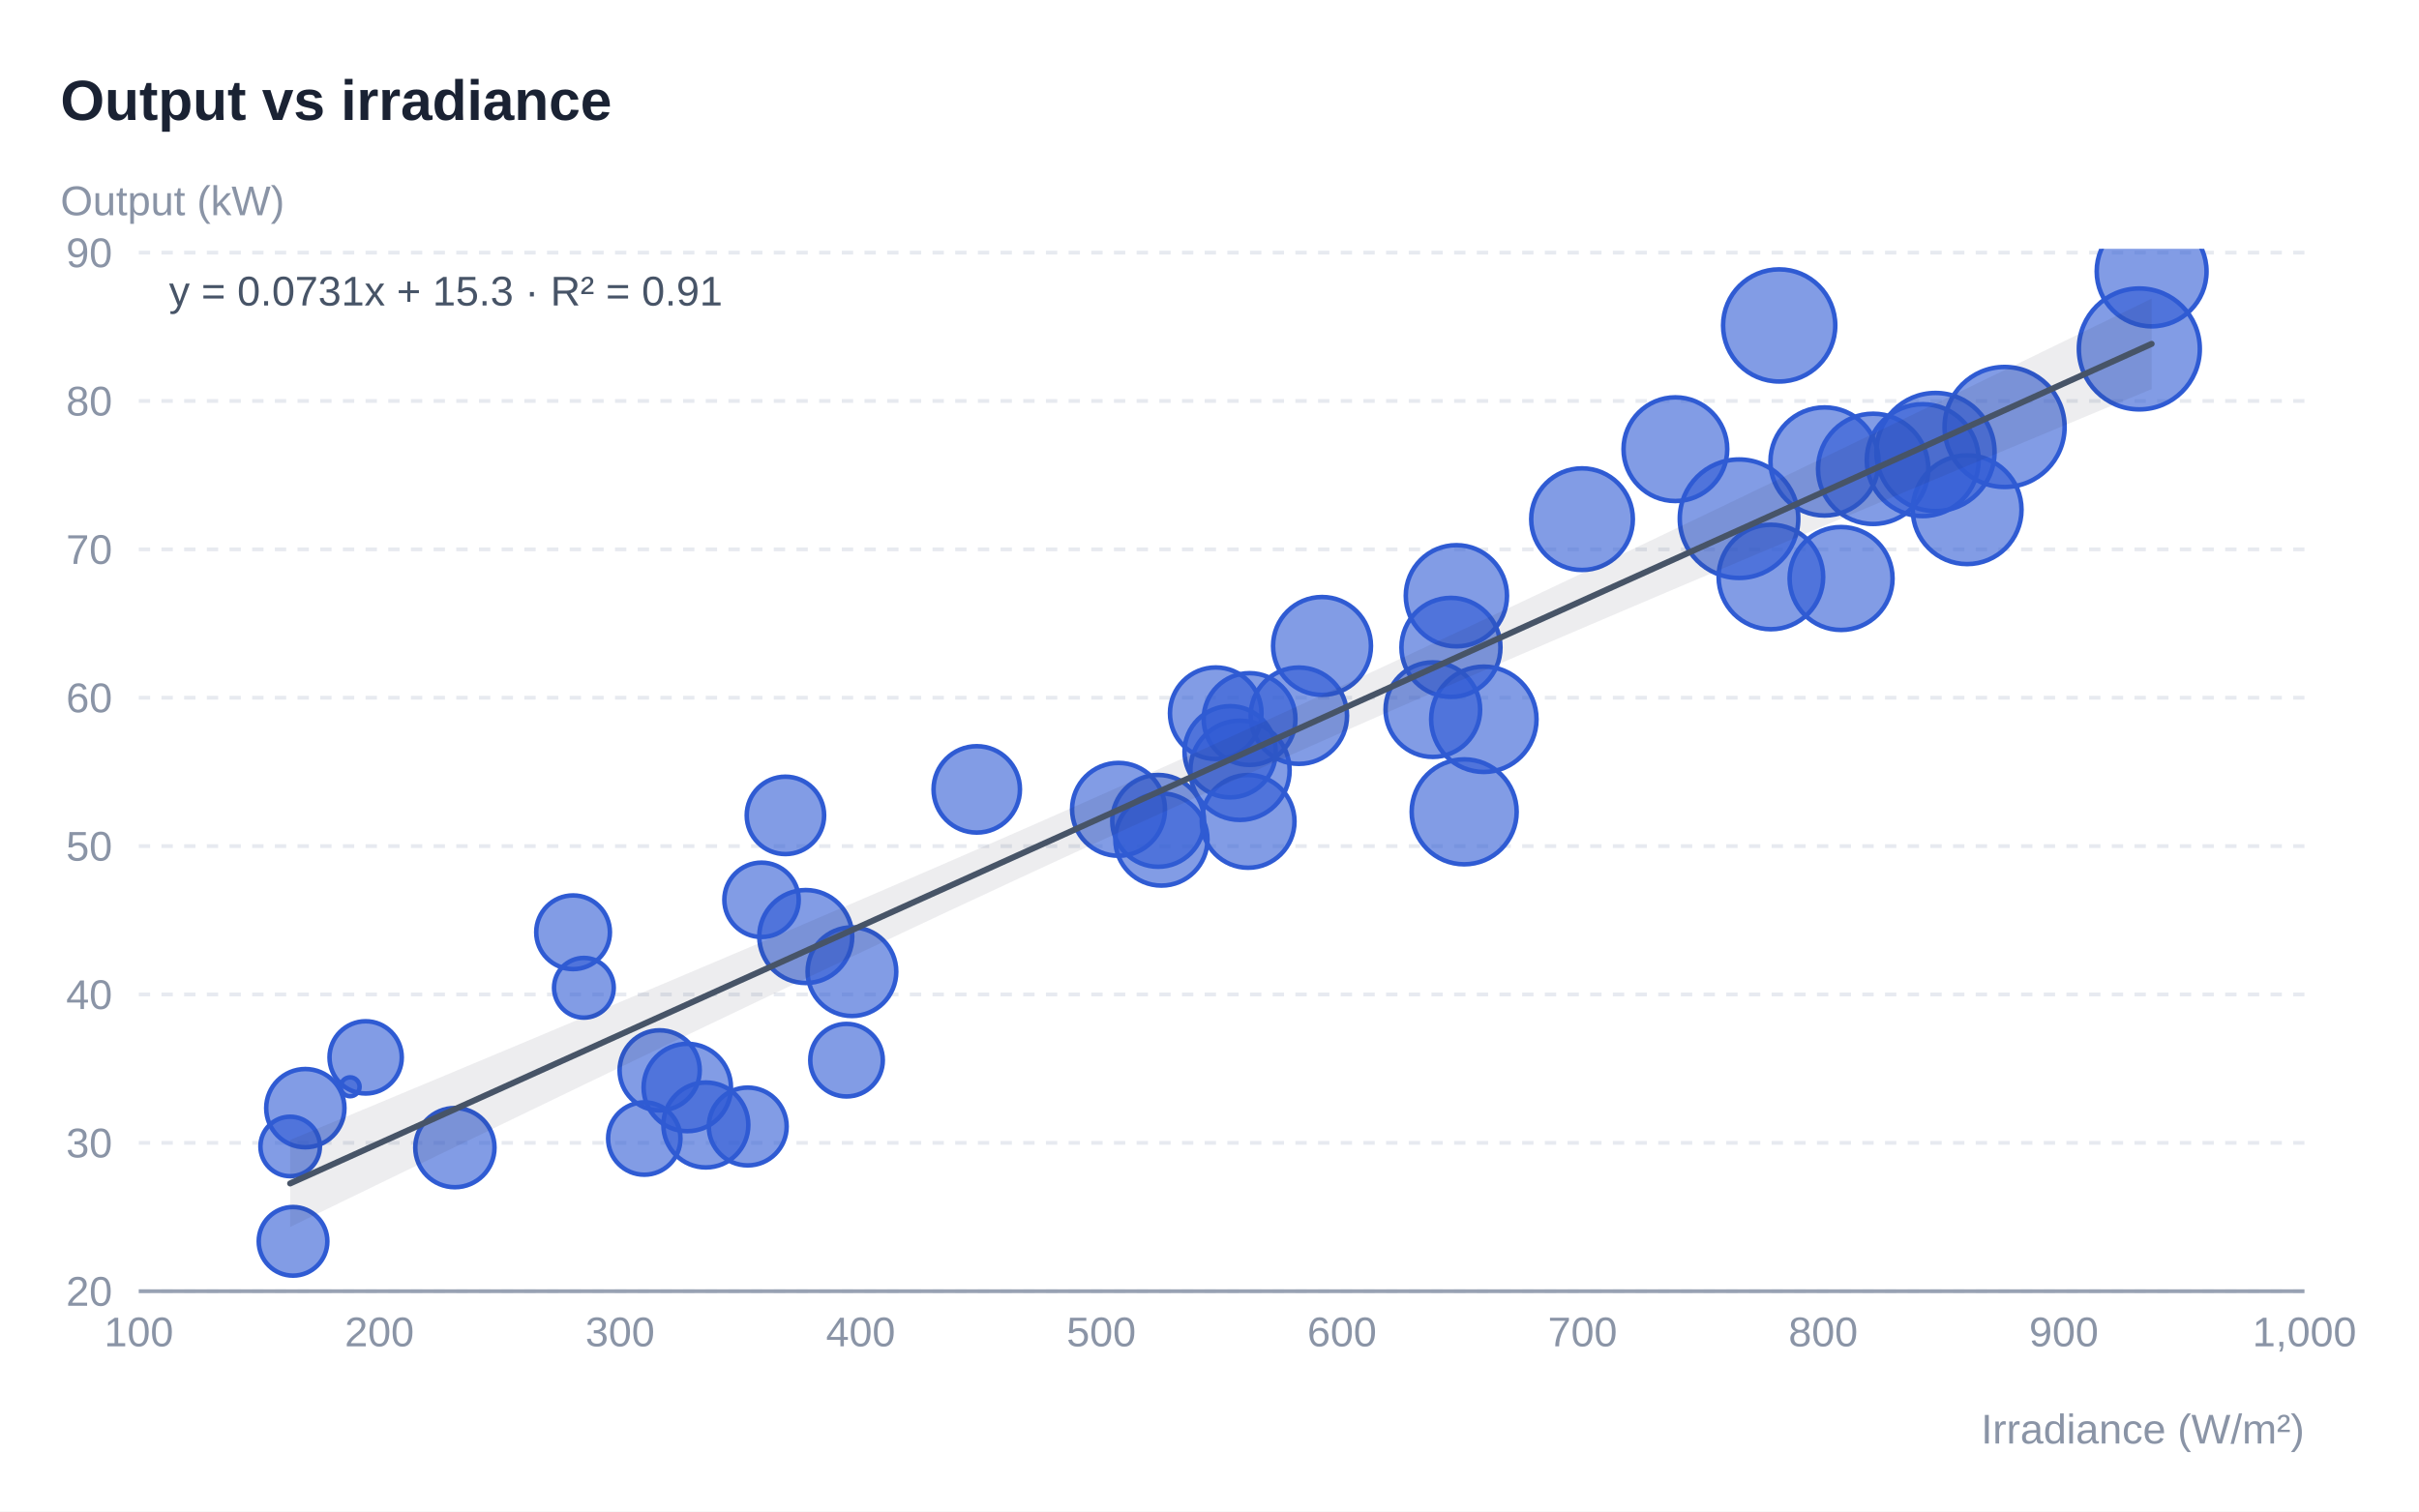
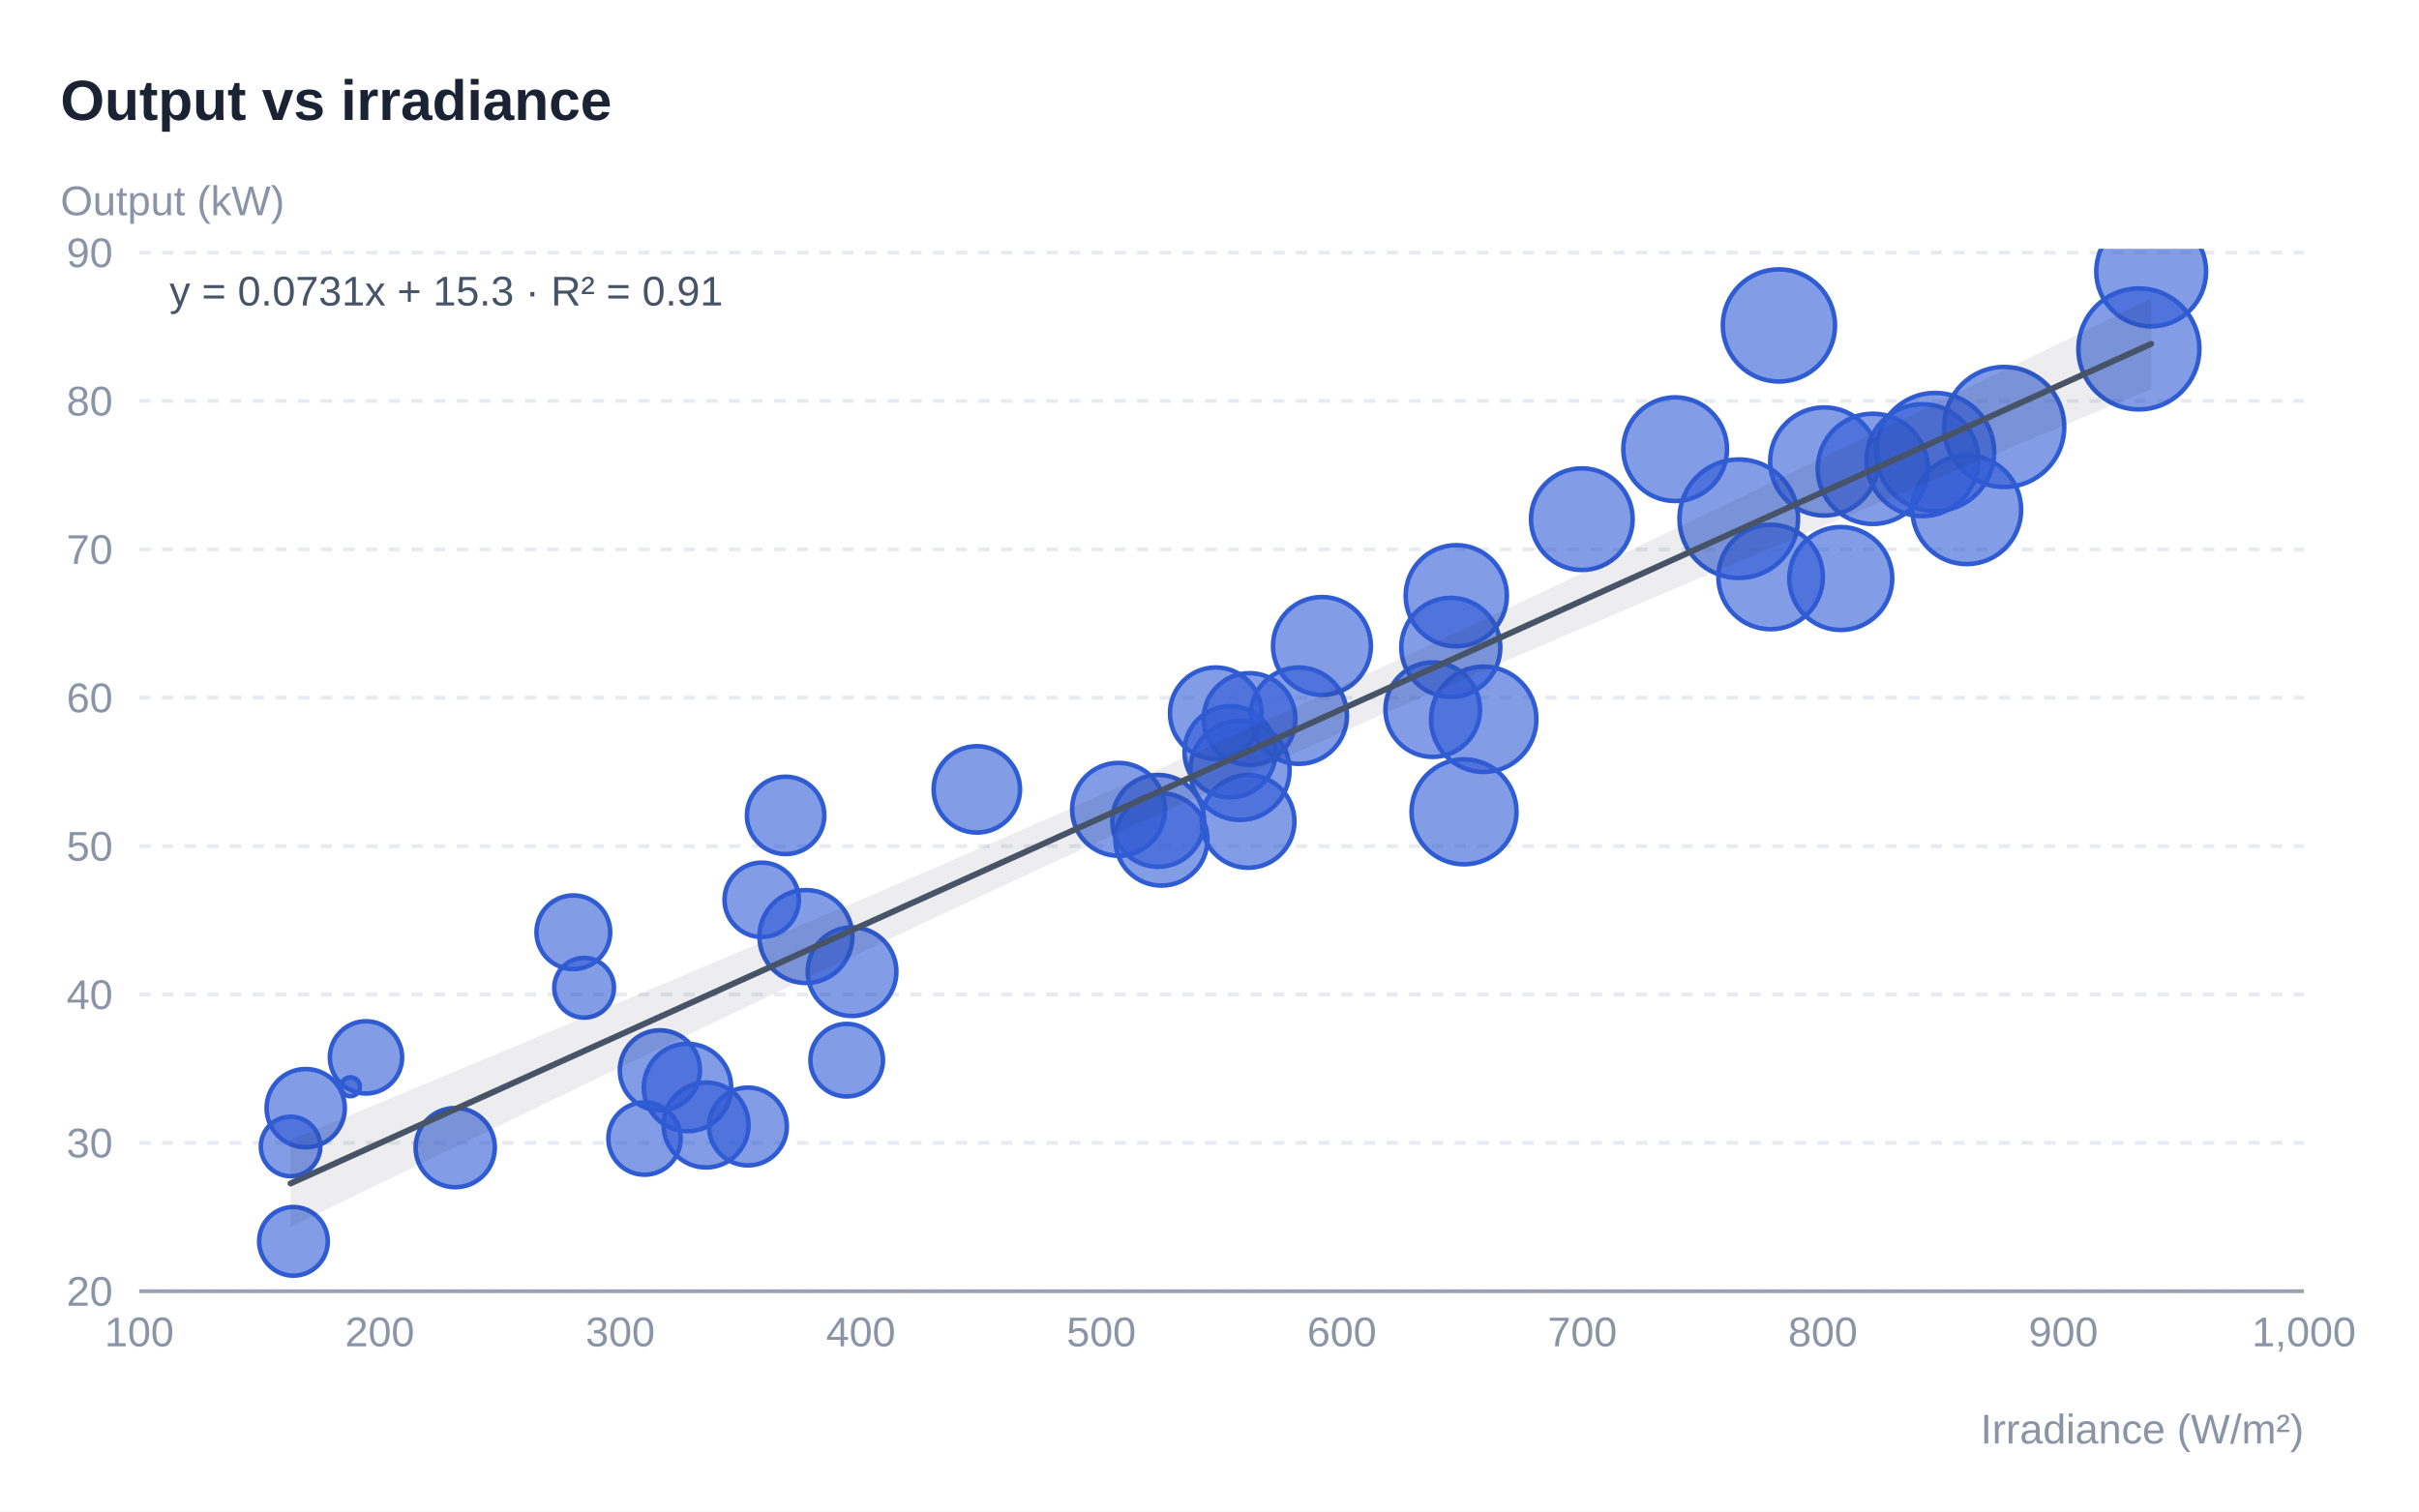
<svg xmlns="http://www.w3.org/2000/svg" width="640" height="400" viewBox="0 0 640 400" font-family="'IBM Plex Sans', 'Helvetica Neue', Arial, sans-serif" role="img">
  <defs>
-     <clipPath id="lv4f9783c1">
-       <rect x="35.72" y="65.85" width="574.97" height="276.85" />
+     <clipPath id="lv99cb710bc1">
+       <rect x="35.84" y="65.85" width="574.71" height="276.85" />
    </clipPath>
  </defs>
  <rect width="100%" height="100%" fill="#ffffff" />
  <text x="16" y="31.75" font-size="15" fill="#1a2233" font-weight="600">Output vs irradiance</text>
-   <line x1="36.72" y1="341.7" x2="609.69" y2="341.7" fill="none" stroke="#e7eaf0" stroke-width="1" stroke-dasharray="3 3" />
-   <line x1="36.72" y1="302.44" x2="609.69" y2="302.44" fill="none" stroke="#e7eaf0" stroke-width="1" stroke-dasharray="3 3" />
-   <line x1="36.72" y1="263.17" x2="609.69" y2="263.17" fill="none" stroke="#e7eaf0" stroke-width="1" stroke-dasharray="3 3" />
-   <line x1="36.72" y1="223.91" x2="609.69" y2="223.91" fill="none" stroke="#e7eaf0" stroke-width="1" stroke-dasharray="3 3" />
-   <line x1="36.72" y1="184.64" x2="609.69" y2="184.64" fill="none" stroke="#e7eaf0" stroke-width="1" stroke-dasharray="3 3" />
-   <line x1="36.72" y1="145.38" x2="609.69" y2="145.38" fill="none" stroke="#e7eaf0" stroke-width="1" stroke-dasharray="3 3" />
-   <line x1="36.72" y1="106.11" x2="609.69" y2="106.11" fill="none" stroke="#e7eaf0" stroke-width="1" stroke-dasharray="3 3" />
-   <line x1="36.72" y1="66.85" x2="609.69" y2="66.85" fill="none" stroke="#e7eaf0" stroke-width="1" stroke-dasharray="3 3" />
-   <g clip-path="url(#lv4f9783c1)">
+   <line x1="36.84" y1="341.7" x2="609.55" y2="341.7" fill="none" stroke="#e7eaf0" stroke-width="1" stroke-dasharray="3 3" />
+   <line x1="36.84" y1="302.44" x2="609.55" y2="302.44" fill="none" stroke="#e7eaf0" stroke-width="1" stroke-dasharray="3 3" />
+   <line x1="36.84" y1="263.17" x2="609.55" y2="263.17" fill="none" stroke="#e7eaf0" stroke-width="1" stroke-dasharray="3 3" />
+   <line x1="36.84" y1="223.91" x2="609.55" y2="223.91" fill="none" stroke="#e7eaf0" stroke-width="1" stroke-dasharray="3 3" />
+   <line x1="36.84" y1="184.64" x2="609.55" y2="184.64" fill="none" stroke="#e7eaf0" stroke-width="1" stroke-dasharray="3 3" />
+   <line x1="36.84" y1="145.38" x2="609.55" y2="145.38" fill="none" stroke="#e7eaf0" stroke-width="1" stroke-dasharray="3 3" />
+   <line x1="36.84" y1="106.11" x2="609.55" y2="106.11" fill="none" stroke="#e7eaf0" stroke-width="1" stroke-dasharray="3 3" />
+   <line x1="36.84" y1="66.85" x2="609.55" y2="66.85" fill="none" stroke="#e7eaf0" stroke-width="1" stroke-dasharray="3 3" />
+   <g clip-path="url(#lv99cb710bc1)">
    <g fill="#2f5bd3" fill-opacity="0.6" stroke="#2f5bd3" stroke-width="1.2">
-       <circle cx="566.01" cy="92.34" r="16" />
-       <circle cx="530.36" cy="112.99" r="15.88" />
-       <circle cx="460.1" cy="137.27" r="15.68" />
-       <circle cx="512.07" cy="119.62" r="15.63" />
-       <circle cx="470.72" cy="86.12" r="14.84" />
-       <circle cx="508.7" cy="121.77" r="14.81" />
-       <circle cx="495.59" cy="124.07" r="14.59" />
-       <circle cx="569.26" cy="71.83" r="14.53" />
-       <circle cx="520.45" cy="134.89" r="14.39" />
-       <circle cx="482.72" cy="122.12" r="14.31" />
-       <circle cx="392.58" cy="190.35" r="13.94" />
-       <circle cx="387.38" cy="214.84" r="13.89" />
-       <circle cx="468.53" cy="152.69" r="13.83" />
-       <circle cx="443.26" cy="118.87" r="13.72" />
-       <circle cx="487.1" cy="153.09" r="13.62" />
-       <circle cx="418.56" cy="137.39" r="13.45" />
-       <circle cx="385.32" cy="157.66" r="13.39" />
-       <circle cx="328.07" cy="203.85" r="13.13" />
-       <circle cx="383.88" cy="171.32" r="13.1" />
-       <circle cx="349.77" cy="170.94" r="12.95" />
-       <circle cx="343.64" cy="189.4" r="12.75" />
-       <circle cx="379.09" cy="187.8" r="12.51" />
-       <circle cx="213.18" cy="247.84" r="12.3" />
-       <circle cx="295.93" cy="214.18" r="12.29" />
-       <circle cx="330.22" cy="217.37" r="12.27" />
+       <circle cx="565.89" cy="92.34" r="16" />
+       <circle cx="530.26" cy="112.99" r="15.88" />
+       <circle cx="460.03" cy="137.27" r="15.68" />
+       <circle cx="511.97" cy="119.62" r="15.63" />
+       <circle cx="470.65" cy="86.12" r="14.84" />
+       <circle cx="508.61" cy="121.77" r="14.81" />
+       <circle cx="495.5" cy="124.07" r="14.59" />
+       <circle cx="569.14" cy="71.83" r="14.53" />
+       <circle cx="520.35" cy="134.89" r="14.39" />
+       <circle cx="482.64" cy="122.12" r="14.31" />
+       <circle cx="392.55" cy="190.35" r="13.94" />
+       <circle cx="387.34" cy="214.84" r="13.89" />
+       <circle cx="468.46" cy="152.69" r="13.83" />
+       <circle cx="443.2" cy="118.87" r="13.72" />
+       <circle cx="487.02" cy="153.09" r="13.62" />
+       <circle cx="418.51" cy="137.39" r="13.45" />
+       <circle cx="385.29" cy="157.66" r="13.39" />
+       <circle cx="328.06" cy="203.85" r="13.13" />
+       <circle cx="383.84" cy="171.32" r="13.1" />
+       <circle cx="349.75" cy="170.94" r="12.95" />
+       <circle cx="343.62" cy="189.4" r="12.75" />
+       <circle cx="379.06" cy="187.8" r="12.51" />
+       <circle cx="213.22" cy="247.84" r="12.3" />
+       <circle cx="295.94" cy="214.18" r="12.29" />
+       <circle cx="330.2" cy="217.37" r="12.27" />
      <circle cx="307.28" cy="222.17" r="12.19" />
      <circle cx="306.42" cy="217.23" r="12.15" />
-       <circle cx="330.6" cy="190.28" r="12.14" />
+       <circle cx="330.59" cy="190.28" r="12.14" />
      <circle cx="321.65" cy="188.74" r="12.11" />
-       <circle cx="325.46" cy="198.94" r="12.07" />
-       <circle cx="225.4" cy="257.14" r="11.73" />
-       <circle cx="181.84" cy="287.79" r="11.56" />
-       <circle cx="258.42" cy="208.9" r="11.43" />
-       <circle cx="186.75" cy="297.71" r="11.24" />
-       <circle cx="174.53" cy="283.25" r="10.6" />
-       <circle cx="120.35" cy="303.7" r="10.48" />
-       <circle cx="80.78" cy="293.25" r="10.35" />
-       <circle cx="197.83" cy="298.11" r="10.3" />
-       <circle cx="207.8" cy="215.78" r="10.24" />
-       <circle cx="201.48" cy="238.12" r="9.84" />
-       <circle cx="151.62" cy="246.71" r="9.75" />
-       <circle cx="223.97" cy="280.56" r="9.6" />
-       <circle cx="170.46" cy="301.3" r="9.57" />
-       <circle cx="96.74" cy="279.82" r="9.56" />
-       <circle cx="77.53" cy="328.5" r="9.08" />
-       <circle cx="154.48" cy="261.4" r="7.9" />
-       <circle cx="76.77" cy="303.39" r="7.87" />
-       <circle cx="92.64" cy="287.6" r="2.5" />
+       <circle cx="325.45" cy="198.94" r="12.07" />
+       <circle cx="225.43" cy="257.14" r="11.73" />
+       <circle cx="181.89" cy="287.79" r="11.56" />
+       <circle cx="258.44" cy="208.9" r="11.43" />
+       <circle cx="186.8" cy="297.71" r="11.24" />
+       <circle cx="174.59" cy="283.25" r="10.6" />
+       <circle cx="120.44" cy="303.7" r="10.48" />
+       <circle cx="80.88" cy="293.25" r="10.35" />
+       <circle cx="197.88" cy="298.11" r="10.3" />
+       <circle cx="207.85" cy="215.78" r="10.24" />
+       <circle cx="201.53" cy="238.12" r="9.84" />
+       <circle cx="151.69" cy="246.71" r="9.75" />
+       <circle cx="224.01" cy="280.56" r="9.6" />
+       <circle cx="170.52" cy="301.3" r="9.57" />
+       <circle cx="96.83" cy="279.82" r="9.56" />
+       <circle cx="77.64" cy="328.5" r="9.08" />
+       <circle cx="154.54" cy="261.4" r="7.9" />
+       <circle cx="76.88" cy="303.39" r="7.87" />
+       <circle cx="92.73" cy="287.6" r="2.5" />
    </g>
-     <path d="M76.77,301.67L84.59,298.42L92.41,295.16L100.22,291.91L108.04,288.64L115.86,285.38L123.68,282.11L131.49,278.84L139.31,275.57L147.13,272.28L154.95,269L162.76,265.71L170.58,262.41L178.4,259.11L186.21,255.8L194.03,252.49L201.85,249.17L209.67,245.84L217.48,242.49L225.3,239.14L233.12,235.78L240.93,232.41L248.75,229.03L256.57,225.63L264.39,222.22L272.2,218.8L280.02,215.35L287.84,211.9L295.65,208.43L303.47,204.94L311.29,201.43L319.11,197.91L326.92,194.37L334.74,190.81L342.56,187.23L350.38,183.64L358.19,180.03L366.01,176.41L373.83,172.77L381.64,169.12L389.46,165.46L397.28,161.78L405.1,158.09L412.91,154.39L420.73,150.68L428.55,146.96L436.36,143.23L444.18,139.5L452,135.76L459.82,132.01L467.63,128.25L475.45,124.49L483.27,120.72L491.08,116.95L498.9,113.18L506.72,109.39L514.54,105.61L522.35,101.82L530.17,98.03L537.99,94.24L545.8,90.44L553.62,86.64L561.44,82.84L569.26,79.03L569.26,102.97L561.44,106.22L553.62,109.47L545.8,112.73L537.99,115.98L530.17,119.24L522.35,122.51L514.54,125.77L506.72,129.04L498.9,132.31L491.08,135.59L483.27,138.87L475.45,142.16L467.63,145.45L459.82,148.75L452,152.05L444.18,155.36L436.36,158.68L428.55,162.01L420.73,165.34L412.91,168.68L405.1,172.04L397.28,175.4L389.46,178.78L381.64,182.17L373.83,185.57L366.01,188.98L358.19,192.41L350.38,195.86L342.56,199.32L334.74,202.8L326.92,206.29L319.11,209.81L311.29,213.34L303.47,216.88L295.65,220.45L287.84,224.03L280.02,227.62L272.2,231.24L264.39,234.87L256.57,238.51L248.75,242.16L240.93,245.83L233.12,249.52L225.3,253.21L217.48,256.91L209.67,260.62L201.85,264.35L194.03,268.08L186.21,271.81L178.4,275.56L170.58,279.31L162.76,283.07L154.95,286.83L147.13,290.6L139.31,294.37L131.49,298.15L123.68,301.93L115.86,305.72L108.04,309.51L100.22,313.3L92.41,317.09L84.59,320.89L76.77,324.69Z" fill="#1a2233" fill-opacity="0.08" />
-     <path d="M76.77,313.18L84.59,309.66L92.41,306.13L100.22,302.6L108.04,299.08L115.86,295.55L123.68,292.02L131.49,288.5L139.31,284.97L147.13,281.44L154.95,277.92L162.76,274.39L170.58,270.86L178.4,267.34L186.21,263.81L194.03,260.28L201.85,256.76L209.67,253.23L217.48,249.7L225.3,246.18L233.12,242.65L240.93,239.12L248.75,235.6L256.57,232.07L264.39,228.54L272.2,225.02L280.02,221.49L287.84,217.96L295.65,214.44L303.47,210.91L311.29,207.38L319.11,203.86L326.92,200.33L334.74,196.8L342.56,193.28L350.38,189.75L358.19,186.22L366.01,182.7L373.83,179.17L381.64,175.64L389.46,172.12L397.28,168.59L405.1,165.06L412.91,161.54L420.73,158.01L428.55,154.48L436.36,150.96L444.18,147.43L452,143.9L459.82,140.38L467.63,136.85L475.45,133.32L483.27,129.8L491.08,126.27L498.9,122.74L506.72,119.22L514.54,115.69L522.35,112.16L530.17,108.64L537.99,105.11L545.8,101.58L553.62,98.06L561.44,94.53L569.26,91" fill="none" stroke="#475467" stroke-width="1.6" stroke-linecap="round" stroke-linejoin="round" />
+     <path d="M76.88,301.67L84.69,298.42L92.5,295.16L100.32,291.91L108.13,288.64L115.95,285.38L123.76,282.11L131.57,278.84L139.39,275.57L147.2,272.28L155.01,269L162.83,265.71L170.64,262.41L178.45,259.11L186.27,255.8L194.08,252.49L201.9,249.17L209.71,245.84L217.52,242.49L225.34,239.14L233.15,235.78L240.96,232.41L248.78,229.03L256.59,225.63L264.4,222.22L272.22,218.8L280.03,215.35L287.85,211.9L295.66,208.43L303.47,204.94L311.29,201.43L319.1,197.91L326.91,194.37L334.73,190.81L342.54,187.23L350.36,183.64L358.17,180.03L365.98,176.41L373.8,172.77L381.61,169.12L389.42,165.46L397.24,161.78L405.05,158.09L412.86,154.39L420.68,150.68L428.49,146.96L436.31,143.23L444.12,139.5L451.93,135.76L459.75,132.01L467.56,128.25L475.37,124.49L483.19,120.72L491,116.95L498.81,113.18L506.63,109.39L514.44,105.61L522.26,101.82L530.07,98.03L537.88,94.24L545.7,90.44L553.51,86.64L561.32,82.84L569.14,79.03L569.14,102.97L561.32,106.22L553.51,109.47L545.7,112.73L537.88,115.98L530.07,119.24L522.26,122.51L514.44,125.77L506.63,129.04L498.81,132.31L491,135.59L483.19,138.87L475.37,142.16L467.56,145.45L459.75,148.75L451.93,152.05L444.12,155.36L436.31,158.68L428.49,162.01L420.68,165.34L412.86,168.68L405.05,172.04L397.24,175.4L389.42,178.78L381.61,182.17L373.8,185.57L365.98,188.98L358.17,192.41L350.36,195.86L342.54,199.32L334.73,202.8L326.91,206.29L319.1,209.81L311.29,213.34L303.47,216.88L295.66,220.45L287.85,224.03L280.03,227.62L272.22,231.24L264.4,234.87L256.59,238.51L248.78,242.16L240.96,245.83L233.15,249.52L225.34,253.21L217.52,256.91L209.71,260.62L201.9,264.35L194.08,268.08L186.27,271.81L178.45,275.56L170.64,279.31L162.83,283.07L155.01,286.83L147.2,290.6L139.39,294.37L131.57,298.15L123.76,301.93L115.95,305.72L108.13,309.51L100.32,313.3L92.5,317.09L84.69,320.89L76.88,324.69Z" fill="#1a2233" fill-opacity="0.08" />
+     <path d="M76.88,313.18L84.69,309.66L92.5,306.13L100.32,302.6L108.13,299.08L115.95,295.55L123.76,292.02L131.57,288.5L139.39,284.97L147.2,281.44L155.01,277.92L162.83,274.39L170.64,270.86L178.45,267.34L186.27,263.81L194.08,260.28L201.9,256.76L209.71,253.23L217.52,249.7L225.34,246.18L233.15,242.65L240.96,239.12L248.78,235.6L256.59,232.07L264.4,228.54L272.22,225.02L280.03,221.49L287.85,217.96L295.66,214.44L303.47,210.91L311.29,207.38L319.1,203.86L326.91,200.33L334.73,196.8L342.54,193.28L350.36,189.75L358.17,186.22L365.98,182.7L373.8,179.17L381.61,175.64L389.42,172.12L397.24,168.59L405.05,165.06L412.86,161.54L420.68,158.01L428.49,154.48L436.31,150.96L444.12,147.43L451.93,143.9L459.75,140.38L467.56,136.85L475.37,133.32L483.19,129.8L491,126.27L498.81,122.74L506.63,119.22L514.44,115.69L522.26,112.16L530.07,108.64L537.88,105.11L545.7,101.58L553.51,98.06L561.32,94.53L569.14,91" fill="none" stroke="#475467" stroke-width="1.6" stroke-linecap="round" stroke-linejoin="round" />
  </g>
-   <line x1="36.72" y1="341.7" x2="609.69" y2="341.7" fill="none" stroke="#98a2b3" stroke-width="1" />
-   <text x="36.72" y="356.28" font-size="11" fill="#8a94a6" text-anchor="middle">100</text>
-   <text x="100.38" y="356.28" font-size="11" fill="#8a94a6" text-anchor="middle">200</text>
-   <text x="164.05" y="356.28" font-size="11" fill="#8a94a6" text-anchor="middle">300</text>
-   <text x="227.71" y="356.28" font-size="11" fill="#8a94a6" text-anchor="middle">400</text>
-   <text x="291.37" y="356.28" font-size="11" fill="#8a94a6" text-anchor="middle">500</text>
-   <text x="355.04" y="356.28" font-size="11" fill="#8a94a6" text-anchor="middle">600</text>
-   <text x="418.7" y="356.28" font-size="11" fill="#8a94a6" text-anchor="middle">700</text>
-   <text x="482.36" y="356.28" font-size="11" fill="#8a94a6" text-anchor="middle">800</text>
-   <text x="546.03" y="356.28" font-size="11" fill="#8a94a6" text-anchor="middle">900</text>
-   <text x="609.69" y="356.28" font-size="11" fill="#8a94a6" text-anchor="middle">1,000</text>
-   <text x="29.72" y="345.55" font-size="11" fill="#8a94a6" text-anchor="end">20</text>
-   <text x="29.72" y="306.29" font-size="11" fill="#8a94a6" text-anchor="end">30</text>
-   <text x="29.72" y="267.02" font-size="11" fill="#8a94a6" text-anchor="end">40</text>
-   <text x="29.72" y="227.76" font-size="11" fill="#8a94a6" text-anchor="end">50</text>
-   <text x="29.72" y="188.49" font-size="11" fill="#8a94a6" text-anchor="end">60</text>
-   <text x="29.72" y="149.23" font-size="11" fill="#8a94a6" text-anchor="end">70</text>
-   <text x="29.72" y="109.96" font-size="11" fill="#8a94a6" text-anchor="end">80</text>
-   <text x="29.72" y="70.7" font-size="11" fill="#8a94a6" text-anchor="end">90</text>
-   <text x="609.69" y="382" font-size="11" fill="#8a94a6" text-anchor="end">Irradiance (W/m²)</text>
+   <line x1="36.84" y1="341.7" x2="609.55" y2="341.7" fill="none" stroke="#98a2b3" stroke-width="1" />
+   <text x="36.84" y="356.28" font-size="11" fill="#8a94a6" text-anchor="middle">100</text>
+   <text x="100.48" y="356.28" font-size="11" fill="#8a94a6" text-anchor="middle">200</text>
+   <text x="164.11" y="356.28" font-size="11" fill="#8a94a6" text-anchor="middle">300</text>
+   <text x="227.75" y="356.28" font-size="11" fill="#8a94a6" text-anchor="middle">400</text>
+   <text x="291.38" y="356.28" font-size="11" fill="#8a94a6" text-anchor="middle">500</text>
+   <text x="355.01" y="356.28" font-size="11" fill="#8a94a6" text-anchor="middle">600</text>
+   <text x="418.65" y="356.28" font-size="11" fill="#8a94a6" text-anchor="middle">700</text>
+   <text x="482.28" y="356.28" font-size="11" fill="#8a94a6" text-anchor="middle">800</text>
+   <text x="545.92" y="356.28" font-size="11" fill="#8a94a6" text-anchor="middle">900</text>
+   <text x="609.55" y="356.28" font-size="11" fill="#8a94a6" text-anchor="middle">1,000</text>
+   <text x="29.84" y="345.55" font-size="11" fill="#8a94a6" text-anchor="end">20</text>
+   <text x="29.84" y="306.29" font-size="11" fill="#8a94a6" text-anchor="end">30</text>
+   <text x="29.84" y="267.02" font-size="11" fill="#8a94a6" text-anchor="end">40</text>
+   <text x="29.84" y="227.76" font-size="11" fill="#8a94a6" text-anchor="end">50</text>
+   <text x="29.84" y="188.49" font-size="11" fill="#8a94a6" text-anchor="end">60</text>
+   <text x="29.84" y="149.23" font-size="11" fill="#8a94a6" text-anchor="end">70</text>
+   <text x="29.84" y="109.96" font-size="11" fill="#8a94a6" text-anchor="end">80</text>
+   <text x="29.84" y="70.7" font-size="11" fill="#8a94a6" text-anchor="end">90</text>
+   <text x="609.55" y="382" font-size="11" fill="#8a94a6" text-anchor="end">Irradiance (W/m²)</text>
  <text x="16" y="56.95" font-size="11" fill="#8a94a6">Output (kW)</text>
-   <text x="44.72" y="80.85" font-size="11" fill="#475467" stroke="#ffffff" stroke-width="3" stroke-linejoin="round" paint-order="stroke">y = 0.0731x + 15.3 · R² = 0.91</text>
+   <text x="44.84" y="80.85" font-size="11" fill="#475467" stroke="#ffffff" stroke-width="3" stroke-linejoin="round" paint-order="stroke">y = 0.0731x + 15.3 · R² = 0.91</text>
</svg>
